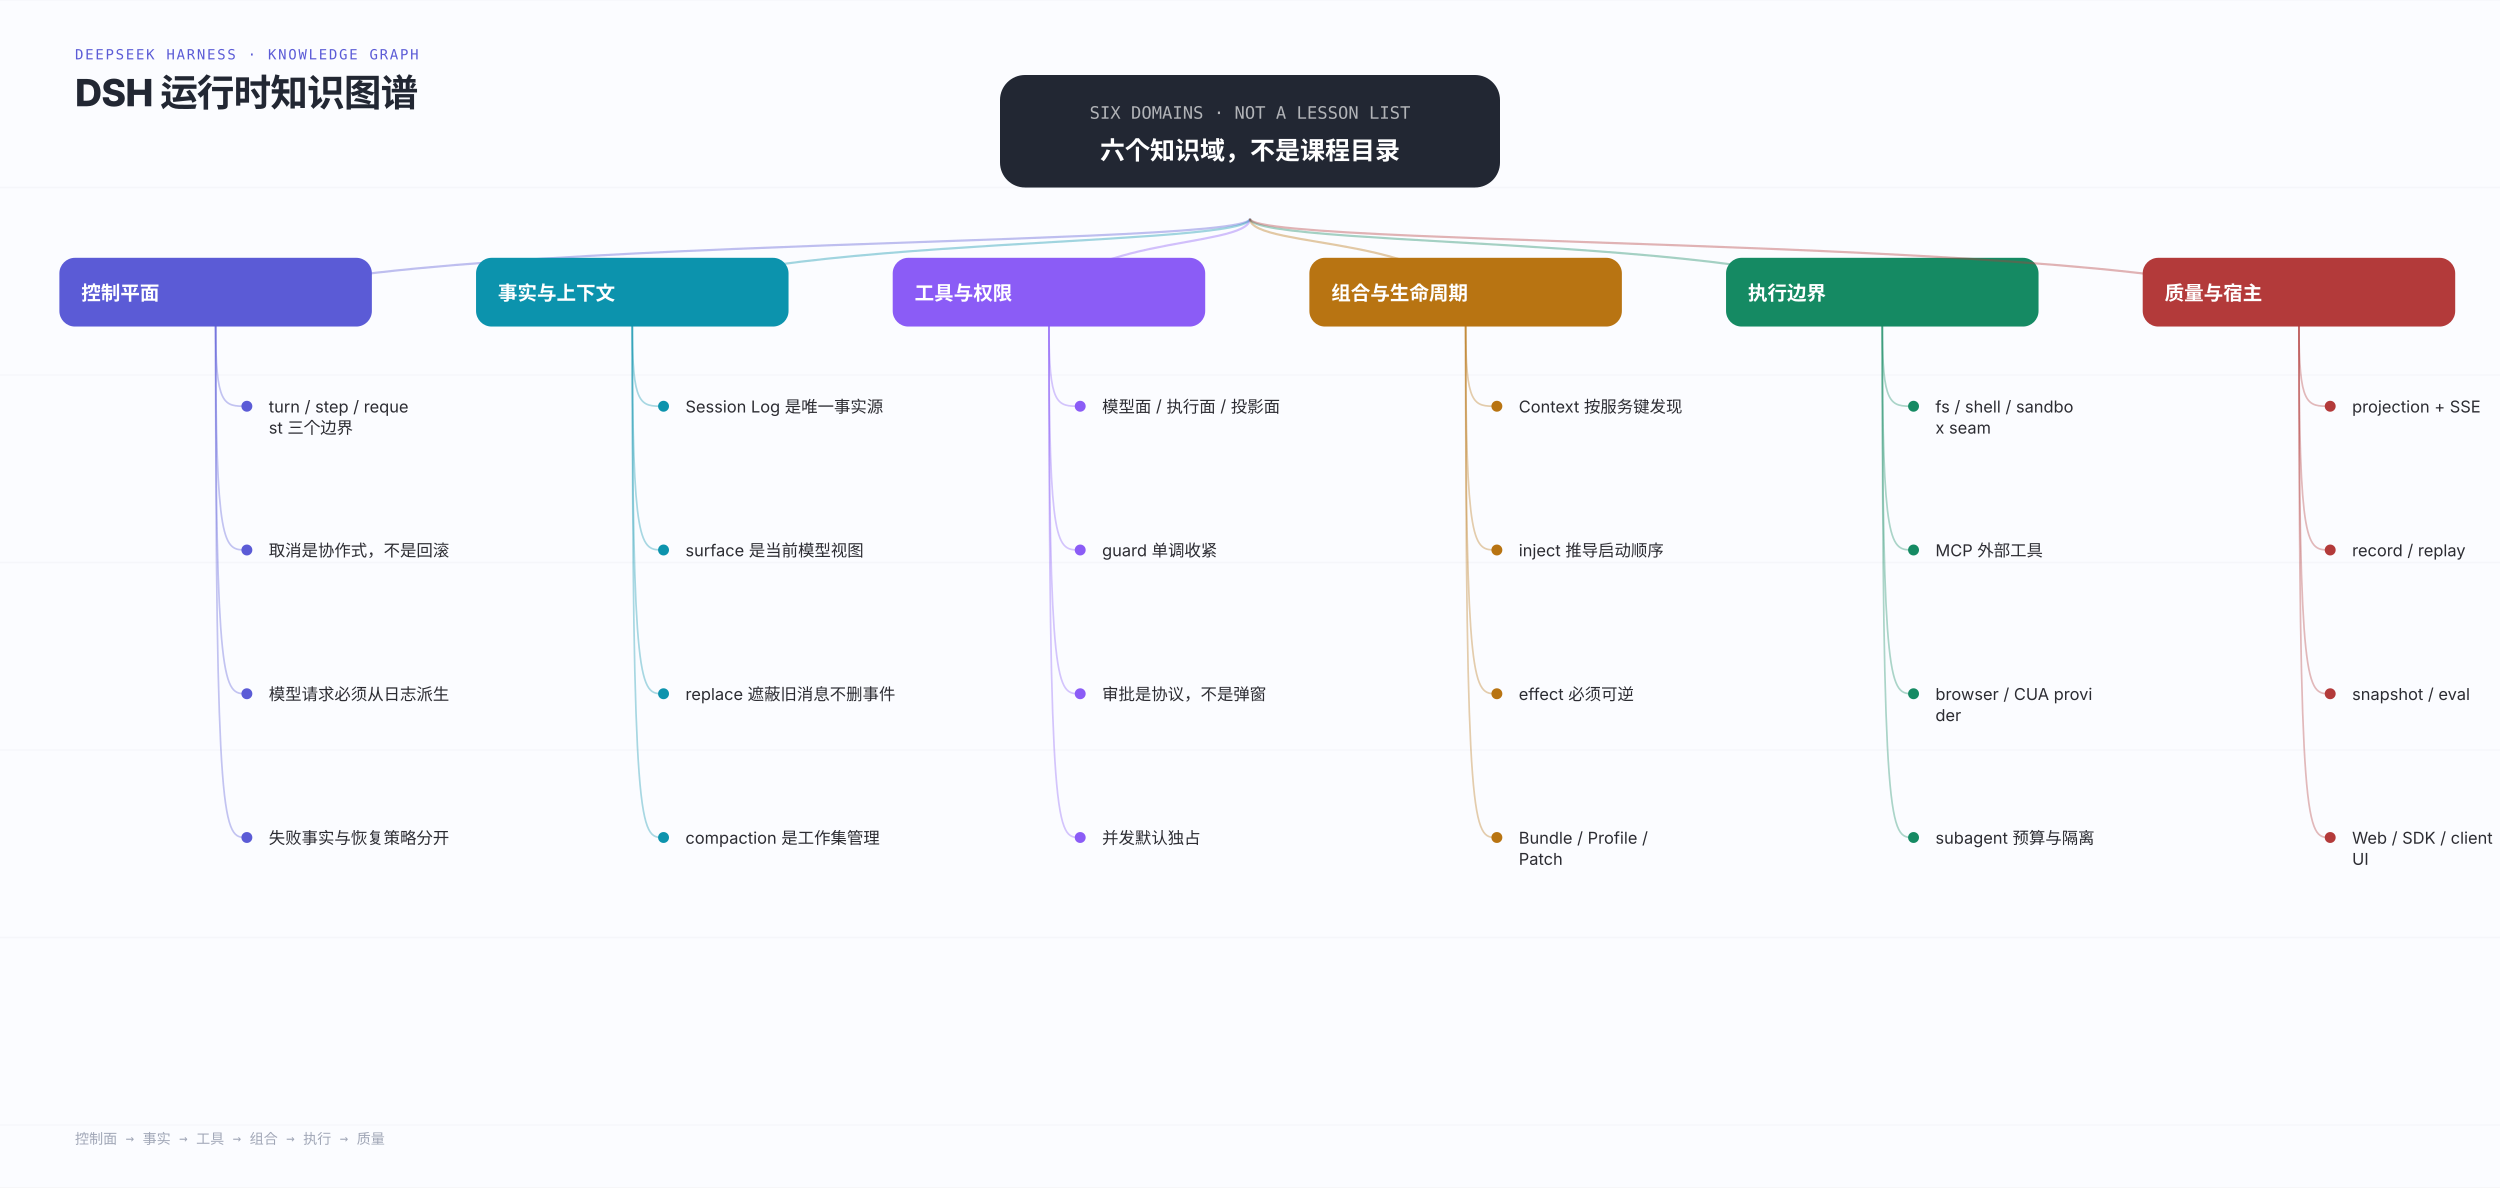
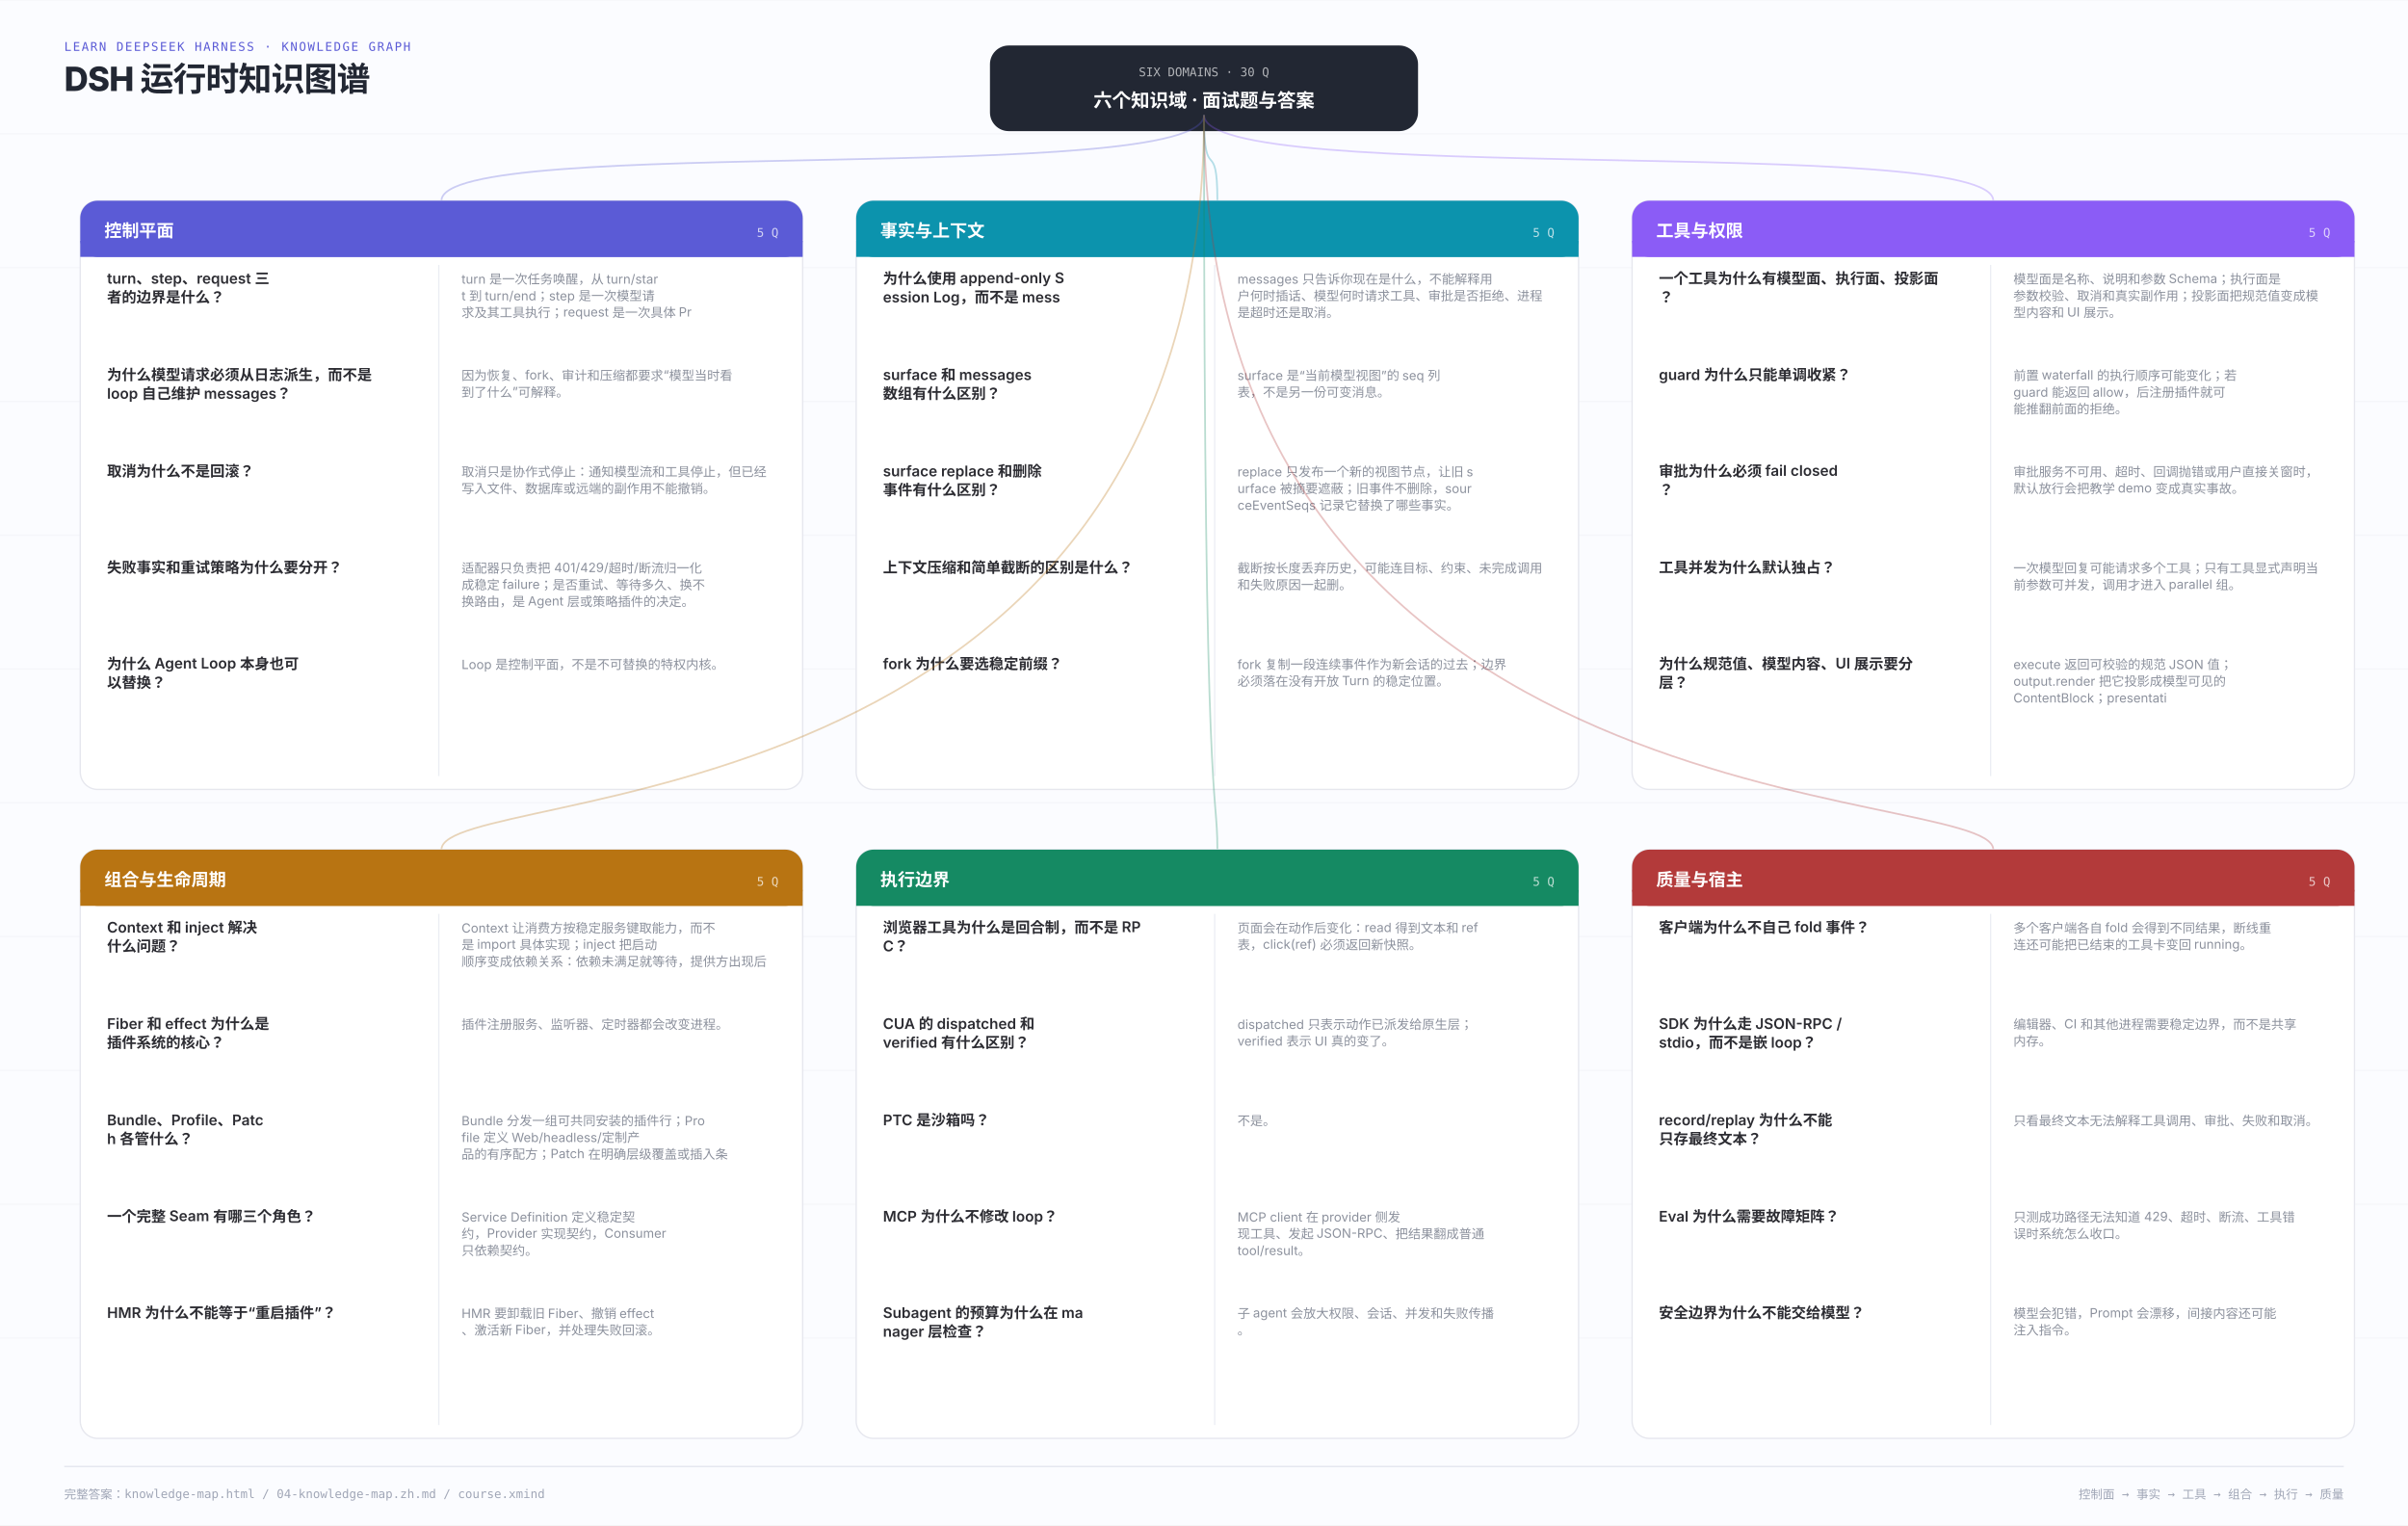
- <svg xmlns="http://www.w3.org/2000/svg" width="1600" height="760" viewBox="0 0 1600 760" role="img" aria-labelledby="title">
-   <rect width="1600" height="760" fill="#fbfcff" />
+ <svg xmlns="http://www.w3.org/2000/svg" width="1800" height="1140" viewBox="0 0 1800 1140" role="img" aria-labelledby="title">
+   <rect width="1800" height="1140" fill="#fbfcff" />
  <g stroke="#303a63" stroke-opacity=".03">
-     <path d="M0 0H1600M0 120H1600M0 240H1600M0 360H1600M0 480H1600M0 600H1600M0 720H1600M0 840H1600" />
+     <path d="M0 0H1800M0 100H1800M0 200H1800M0 300H1800M0 400H1800M0 500H1800M0 600H1800M0 700H1800M0 800H1800M0 900H1800M0 1000H1800" />
  </g>
-   <text x="48" y="38" font-size="9" letter-spacing=".12em" fill="#5b5bd6" font-family="SFMono-Regular,Consolas,monospace">DEEPSEEK HARNESS · KNOWLEDGE GRAPH</text>
-   <text x="48" y="68" font-size="24" font-weight="760" fill="#222733" letter-spacing="-.02em" font-family="-apple-system,BlinkMacSystemFont,'Segoe UI','Noto Sans SC',sans-serif">DSH 运行时知识图谱</text>
-   <rect x="640" y="48" width="320" height="72" rx="16" fill="#222733" />
-   <text x="800" y="76" text-anchor="middle" font-size="11" fill="rgba(255,255,255,.65)" font-family="SFMono-Regular,Consolas,monospace">SIX DOMAINS · NOT A LESSON LIST</text>
-   <text x="800" y="102" text-anchor="middle" font-size="16" font-weight="700" fill="#fff" font-family="-apple-system,BlinkMacSystemFont,'Segoe UI','Noto Sans SC',sans-serif">六个知识域，不是课程目录</text>
-   <path d="M800 140 C800 160 138 150 138 205" fill="none" stroke="#5b5bd6" stroke-opacity=".38" stroke-width="1.4" />
-   <rect x="38" y="165" width="200" height="44" rx="10" fill="#5b5bd6" />
-   <text x="52" y="192" font-size="12.5" font-weight="700" fill="#fff" font-family="-apple-system,BlinkMacSystemFont,'Segoe UI','Noto Sans SC',sans-serif">控制平面</text>
-   <path d="M138 208 C138 260 143 260 158 260" fill="none" stroke="#5b5bd6" stroke-opacity=".35" stroke-width="1.1" />
-   <circle cx="158" cy="260" r="3.5" fill="#5b5bd6" />
-   <text x="172" y="264" font-size="10.5" font-weight="400" fill="#2c2c32" text-anchor="start" font-family="-apple-system,BlinkMacSystemFont,'Segoe UI','Noto Sans SC',sans-serif">turn / step / reque</text>
-   <text x="172" y="277.5" font-size="10.5" font-weight="400" fill="#2c2c32" text-anchor="start" font-family="-apple-system,BlinkMacSystemFont,'Segoe UI','Noto Sans SC',sans-serif">st 三个边界</text>
-   <path d="M138 208 C138 352 143 352 158 352" fill="none" stroke="#5b5bd6" stroke-opacity=".35" stroke-width="1.1" />
-   <circle cx="158" cy="352" r="3.5" fill="#5b5bd6" />
-   <text x="172" y="356" font-size="10.5" font-weight="400" fill="#2c2c32" text-anchor="start" font-family="-apple-system,BlinkMacSystemFont,'Segoe UI','Noto Sans SC',sans-serif">取消是协作式，不是回滚</text>
-   <path d="M138 208 C138 444 143 444 158 444" fill="none" stroke="#5b5bd6" stroke-opacity=".35" stroke-width="1.1" />
-   <circle cx="158" cy="444" r="3.5" fill="#5b5bd6" />
-   <text x="172" y="448" font-size="10.5" font-weight="400" fill="#2c2c32" text-anchor="start" font-family="-apple-system,BlinkMacSystemFont,'Segoe UI','Noto Sans SC',sans-serif">模型请求必须从日志派生</text>
-   <path d="M138 208 C138 536 143 536 158 536" fill="none" stroke="#5b5bd6" stroke-opacity=".35" stroke-width="1.1" />
-   <circle cx="158" cy="536" r="3.5" fill="#5b5bd6" />
-   <text x="172" y="540" font-size="10.5" font-weight="400" fill="#2c2c32" text-anchor="start" font-family="-apple-system,BlinkMacSystemFont,'Segoe UI','Noto Sans SC',sans-serif">失败事实与恢复策略分开</text>
-   <path d="M800 140 C800 160 404.667 150 404.667 205" fill="none" stroke="#0c93ad" stroke-opacity=".38" stroke-width="1.4" />
-   <rect x="304.667" y="165" width="200" height="44" rx="10" fill="#0c93ad" />
-   <text x="318.667" y="192" font-size="12.5" font-weight="700" fill="#fff" font-family="-apple-system,BlinkMacSystemFont,'Segoe UI','Noto Sans SC',sans-serif">事实与上下文</text>
-   <path d="M404.667 208 C404.667 260 409.667 260 424.667 260" fill="none" stroke="#0c93ad" stroke-opacity=".35" stroke-width="1.1" />
-   <circle cx="424.667" cy="260" r="3.5" fill="#0c93ad" />
-   <text x="438.667" y="264" font-size="10.5" font-weight="400" fill="#2c2c32" text-anchor="start" font-family="-apple-system,BlinkMacSystemFont,'Segoe UI','Noto Sans SC',sans-serif">Session Log 是唯一事实源</text>
-   <path d="M404.667 208 C404.667 352 409.667 352 424.667 352" fill="none" stroke="#0c93ad" stroke-opacity=".35" stroke-width="1.1" />
-   <circle cx="424.667" cy="352" r="3.5" fill="#0c93ad" />
-   <text x="438.667" y="356" font-size="10.5" font-weight="400" fill="#2c2c32" text-anchor="start" font-family="-apple-system,BlinkMacSystemFont,'Segoe UI','Noto Sans SC',sans-serif">surface 是当前模型视图</text>
-   <path d="M404.667 208 C404.667 444 409.667 444 424.667 444" fill="none" stroke="#0c93ad" stroke-opacity=".35" stroke-width="1.1" />
-   <circle cx="424.667" cy="444" r="3.5" fill="#0c93ad" />
-   <text x="438.667" y="448" font-size="10.5" font-weight="400" fill="#2c2c32" text-anchor="start" font-family="-apple-system,BlinkMacSystemFont,'Segoe UI','Noto Sans SC',sans-serif">replace 遮蔽旧消息不删事件</text>
-   <path d="M404.667 208 C404.667 536 409.667 536 424.667 536" fill="none" stroke="#0c93ad" stroke-opacity=".35" stroke-width="1.1" />
-   <circle cx="424.667" cy="536" r="3.5" fill="#0c93ad" />
-   <text x="438.667" y="540" font-size="10.5" font-weight="400" fill="#2c2c32" text-anchor="start" font-family="-apple-system,BlinkMacSystemFont,'Segoe UI','Noto Sans SC',sans-serif">compaction 是工作集管理</text>
-   <path d="M800 140 C800 160 671.333 150 671.333 205" fill="none" stroke="#8b5cf6" stroke-opacity=".38" stroke-width="1.4" />
-   <rect x="571.333" y="165" width="200" height="44" rx="10" fill="#8b5cf6" />
-   <text x="585.333" y="192" font-size="12.5" font-weight="700" fill="#fff" font-family="-apple-system,BlinkMacSystemFont,'Segoe UI','Noto Sans SC',sans-serif">工具与权限</text>
-   <path d="M671.333 208 C671.333 260 676.333 260 691.333 260" fill="none" stroke="#8b5cf6" stroke-opacity=".35" stroke-width="1.1" />
-   <circle cx="691.333" cy="260" r="3.5" fill="#8b5cf6" />
-   <text x="705.333" y="264" font-size="10.5" font-weight="400" fill="#2c2c32" text-anchor="start" font-family="-apple-system,BlinkMacSystemFont,'Segoe UI','Noto Sans SC',sans-serif">模型面 / 执行面 / 投影面</text>
-   <path d="M671.333 208 C671.333 352 676.333 352 691.333 352" fill="none" stroke="#8b5cf6" stroke-opacity=".35" stroke-width="1.1" />
-   <circle cx="691.333" cy="352" r="3.5" fill="#8b5cf6" />
-   <text x="705.333" y="356" font-size="10.5" font-weight="400" fill="#2c2c32" text-anchor="start" font-family="-apple-system,BlinkMacSystemFont,'Segoe UI','Noto Sans SC',sans-serif">guard 单调收紧</text>
-   <path d="M671.333 208 C671.333 444 676.333 444 691.333 444" fill="none" stroke="#8b5cf6" stroke-opacity=".35" stroke-width="1.1" />
-   <circle cx="691.333" cy="444" r="3.5" fill="#8b5cf6" />
-   <text x="705.333" y="448" font-size="10.5" font-weight="400" fill="#2c2c32" text-anchor="start" font-family="-apple-system,BlinkMacSystemFont,'Segoe UI','Noto Sans SC',sans-serif">审批是协议，不是弹窗</text>
-   <path d="M671.333 208 C671.333 536 676.333 536 691.333 536" fill="none" stroke="#8b5cf6" stroke-opacity=".35" stroke-width="1.1" />
-   <circle cx="691.333" cy="536" r="3.5" fill="#8b5cf6" />
-   <text x="705.333" y="540" font-size="10.5" font-weight="400" fill="#2c2c32" text-anchor="start" font-family="-apple-system,BlinkMacSystemFont,'Segoe UI','Noto Sans SC',sans-serif">并发默认独占</text>
-   <path d="M800 140 C800 160 938 150 938 205" fill="none" stroke="#b87412" stroke-opacity=".38" stroke-width="1.4" />
-   <rect x="838" y="165" width="200" height="44" rx="10" fill="#b87412" />
-   <text x="852" y="192" font-size="12.5" font-weight="700" fill="#fff" font-family="-apple-system,BlinkMacSystemFont,'Segoe UI','Noto Sans SC',sans-serif">组合与生命周期</text>
-   <path d="M938 208 C938 260 943 260 958 260" fill="none" stroke="#b87412" stroke-opacity=".35" stroke-width="1.1" />
-   <circle cx="958" cy="260" r="3.5" fill="#b87412" />
-   <text x="972" y="264" font-size="10.5" font-weight="400" fill="#2c2c32" text-anchor="start" font-family="-apple-system,BlinkMacSystemFont,'Segoe UI','Noto Sans SC',sans-serif">Context 按服务键发现</text>
-   <path d="M938 208 C938 352 943 352 958 352" fill="none" stroke="#b87412" stroke-opacity=".35" stroke-width="1.1" />
-   <circle cx="958" cy="352" r="3.5" fill="#b87412" />
-   <text x="972" y="356" font-size="10.5" font-weight="400" fill="#2c2c32" text-anchor="start" font-family="-apple-system,BlinkMacSystemFont,'Segoe UI','Noto Sans SC',sans-serif">inject 推导启动顺序</text>
-   <path d="M938 208 C938 444 943 444 958 444" fill="none" stroke="#b87412" stroke-opacity=".35" stroke-width="1.1" />
-   <circle cx="958" cy="444" r="3.5" fill="#b87412" />
-   <text x="972" y="448" font-size="10.5" font-weight="400" fill="#2c2c32" text-anchor="start" font-family="-apple-system,BlinkMacSystemFont,'Segoe UI','Noto Sans SC',sans-serif">effect 必须可逆</text>
-   <path d="M938 208 C938 536 943 536 958 536" fill="none" stroke="#b87412" stroke-opacity=".35" stroke-width="1.1" />
-   <circle cx="958" cy="536" r="3.5" fill="#b87412" />
-   <text x="972" y="540" font-size="10.5" font-weight="400" fill="#2c2c32" text-anchor="start" font-family="-apple-system,BlinkMacSystemFont,'Segoe UI','Noto Sans SC',sans-serif">Bundle / Profile / </text>
-   <text x="972" y="553.5" font-size="10.5" font-weight="400" fill="#2c2c32" text-anchor="start" font-family="-apple-system,BlinkMacSystemFont,'Segoe UI','Noto Sans SC',sans-serif">Patch</text>
-   <path d="M800 140 C800 160 1204.667 150 1204.667 205" fill="none" stroke="#158a63" stroke-opacity=".38" stroke-width="1.4" />
-   <rect x="1104.667" y="165" width="200" height="44" rx="10" fill="#158a63" />
-   <text x="1118.667" y="192" font-size="12.5" font-weight="700" fill="#fff" font-family="-apple-system,BlinkMacSystemFont,'Segoe UI','Noto Sans SC',sans-serif">执行边界</text>
-   <path d="M1204.667 208 C1204.667 260 1209.667 260 1224.667 260" fill="none" stroke="#158a63" stroke-opacity=".35" stroke-width="1.1" />
-   <circle cx="1224.667" cy="260" r="3.5" fill="#158a63" />
-   <text x="1238.667" y="264" font-size="10.5" font-weight="400" fill="#2c2c32" text-anchor="start" font-family="-apple-system,BlinkMacSystemFont,'Segoe UI','Noto Sans SC',sans-serif">fs / shell / sandbo</text>
-   <text x="1238.667" y="277.5" font-size="10.5" font-weight="400" fill="#2c2c32" text-anchor="start" font-family="-apple-system,BlinkMacSystemFont,'Segoe UI','Noto Sans SC',sans-serif">x seam</text>
-   <path d="M1204.667 208 C1204.667 352 1209.667 352 1224.667 352" fill="none" stroke="#158a63" stroke-opacity=".35" stroke-width="1.1" />
-   <circle cx="1224.667" cy="352" r="3.5" fill="#158a63" />
-   <text x="1238.667" y="356" font-size="10.5" font-weight="400" fill="#2c2c32" text-anchor="start" font-family="-apple-system,BlinkMacSystemFont,'Segoe UI','Noto Sans SC',sans-serif">MCP 外部工具</text>
-   <path d="M1204.667 208 C1204.667 444 1209.667 444 1224.667 444" fill="none" stroke="#158a63" stroke-opacity=".35" stroke-width="1.1" />
-   <circle cx="1224.667" cy="444" r="3.5" fill="#158a63" />
-   <text x="1238.667" y="448" font-size="10.5" font-weight="400" fill="#2c2c32" text-anchor="start" font-family="-apple-system,BlinkMacSystemFont,'Segoe UI','Noto Sans SC',sans-serif">browser / CUA provi</text>
-   <text x="1238.667" y="461.5" font-size="10.5" font-weight="400" fill="#2c2c32" text-anchor="start" font-family="-apple-system,BlinkMacSystemFont,'Segoe UI','Noto Sans SC',sans-serif">der</text>
-   <path d="M1204.667 208 C1204.667 536 1209.667 536 1224.667 536" fill="none" stroke="#158a63" stroke-opacity=".35" stroke-width="1.1" />
-   <circle cx="1224.667" cy="536" r="3.5" fill="#158a63" />
-   <text x="1238.667" y="540" font-size="10.5" font-weight="400" fill="#2c2c32" text-anchor="start" font-family="-apple-system,BlinkMacSystemFont,'Segoe UI','Noto Sans SC',sans-serif">subagent 预算与隔离</text>
-   <path d="M800 140 C800 160 1471.333 150 1471.333 205" fill="none" stroke="#b33a3a" stroke-opacity=".38" stroke-width="1.4" />
-   <rect x="1371.333" y="165" width="200" height="44" rx="10" fill="#b33a3a" />
-   <text x="1385.333" y="192" font-size="12.5" font-weight="700" fill="#fff" font-family="-apple-system,BlinkMacSystemFont,'Segoe UI','Noto Sans SC',sans-serif">质量与宿主</text>
-   <path d="M1471.333 208 C1471.333 260 1476.333 260 1491.333 260" fill="none" stroke="#b33a3a" stroke-opacity=".35" stroke-width="1.1" />
-   <circle cx="1491.333" cy="260" r="3.5" fill="#b33a3a" />
-   <text x="1505.333" y="264" font-size="10.5" font-weight="400" fill="#2c2c32" text-anchor="start" font-family="-apple-system,BlinkMacSystemFont,'Segoe UI','Noto Sans SC',sans-serif">projection + SSE</text>
-   <path d="M1471.333 208 C1471.333 352 1476.333 352 1491.333 352" fill="none" stroke="#b33a3a" stroke-opacity=".35" stroke-width="1.1" />
-   <circle cx="1491.333" cy="352" r="3.5" fill="#b33a3a" />
-   <text x="1505.333" y="356" font-size="10.5" font-weight="400" fill="#2c2c32" text-anchor="start" font-family="-apple-system,BlinkMacSystemFont,'Segoe UI','Noto Sans SC',sans-serif">record / replay</text>
-   <path d="M1471.333 208 C1471.333 444 1476.333 444 1491.333 444" fill="none" stroke="#b33a3a" stroke-opacity=".35" stroke-width="1.1" />
-   <circle cx="1491.333" cy="444" r="3.5" fill="#b33a3a" />
-   <text x="1505.333" y="448" font-size="10.5" font-weight="400" fill="#2c2c32" text-anchor="start" font-family="-apple-system,BlinkMacSystemFont,'Segoe UI','Noto Sans SC',sans-serif">snapshot / eval</text>
-   <path d="M1471.333 208 C1471.333 536 1476.333 536 1491.333 536" fill="none" stroke="#b33a3a" stroke-opacity=".35" stroke-width="1.1" />
-   <circle cx="1491.333" cy="536" r="3.5" fill="#b33a3a" />
-   <text x="1505.333" y="540" font-size="10.5" font-weight="400" fill="#2c2c32" text-anchor="start" font-family="-apple-system,BlinkMacSystemFont,'Segoe UI','Noto Sans SC',sans-serif">Web / SDK / client </text>
-   <text x="1505.333" y="553.5" font-size="10.5" font-weight="400" fill="#2c2c32" text-anchor="start" font-family="-apple-system,BlinkMacSystemFont,'Segoe UI','Noto Sans SC',sans-serif">UI</text>
-   <text x="48" y="732" font-size="9" fill="#a0a6b6" font-family="SFMono-Regular,Consolas,monospace">控制面 → 事实 → 工具 → 组合 → 执行 → 质量</text>
+   <text x="48" y="38" font-size="9" letter-spacing=".12em" fill="#5b5bd6" font-family="SFMono-Regular,Consolas,monospace">LEARN DEEPSEEK HARNESS · KNOWLEDGE GRAPH</text>
+   <text x="48" y="68" font-size="25" font-weight="760" fill="#222733" letter-spacing="-.02em" font-family="-apple-system,BlinkMacSystemFont,'Segoe UI','Noto Sans SC',sans-serif">DSH 运行时知识图谱</text>
+   <rect x="740" y="34" width="320" height="64" rx="14" fill="#222733" />
+   <text x="900" y="57" text-anchor="middle" font-size="9" fill="rgba(255,255,255,.65)" font-family="SFMono-Regular,Consolas,monospace">SIX DOMAINS · 30 Q</text>
+   <text x="900" y="80" text-anchor="middle" font-size="14" font-weight="700" fill="#fff" font-family="-apple-system,BlinkMacSystemFont,'Segoe UI','Noto Sans SC',sans-serif">六个知识域 · 面试题与答案</text>
+   <path d="M900 86 C900 140 330 100 330 150" fill="none" stroke="#5b5bd6" stroke-opacity=".3" stroke-width="1.3" />
+   <rect x="60" y="150" width="540" height="440" rx="13" fill="#fff" stroke="#e6e7ee" />
+   <rect x="60" y="150" width="540" height="42" rx="13" fill="#5b5bd6" />
+   <rect x="60" y="180" width="540" height="12" fill="#5b5bd6" />
+   <text x="78" y="177" font-size="13" font-weight="700" fill="#fff" font-family="-apple-system,BlinkMacSystemFont,'Segoe UI','Noto Sans SC',sans-serif">控制平面</text>
+   <text x="582" y="177" text-anchor="end" font-size="9" fill="rgba(255,255,255,.72)" font-family="SFMono-Regular,Consolas,monospace">5 Q</text>
+   <line x1="328" y1="198" x2="328" y2="580" stroke="#eceef4" />
+   <text x="80" y="212" font-size="11" font-weight="600" fill="#2c2c32" text-anchor="start" font-family="-apple-system,BlinkMacSystemFont,'Segoe UI','Noto Sans SC',sans-serif">turn、step、request 三</text>
+   <text x="80" y="226" font-size="11" font-weight="600" fill="#2c2c32" text-anchor="start" font-family="-apple-system,BlinkMacSystemFont,'Segoe UI','Noto Sans SC',sans-serif">者的边界是什么？</text>
+   <text x="345" y="212" font-size="9.5" font-weight="400" fill="#8b909c" text-anchor="start" font-family="-apple-system,BlinkMacSystemFont,'Segoe UI','Noto Sans SC',sans-serif">turn 是一次任务唤醒，从 turn/star</text>
+   <text x="345" y="224.5" font-size="9.5" font-weight="400" fill="#8b909c" text-anchor="start" font-family="-apple-system,BlinkMacSystemFont,'Segoe UI','Noto Sans SC',sans-serif">t 到 turn/end；step 是一次模型请</text>
+   <text x="345" y="237" font-size="9.5" font-weight="400" fill="#8b909c" text-anchor="start" font-family="-apple-system,BlinkMacSystemFont,'Segoe UI','Noto Sans SC',sans-serif">求及其工具执行；request 是一次具体 Pr</text>
+   <text x="80" y="284" font-size="11" font-weight="600" fill="#2c2c32" text-anchor="start" font-family="-apple-system,BlinkMacSystemFont,'Segoe UI','Noto Sans SC',sans-serif">为什么模型请求必须从日志派生，而不是 </text>
+   <text x="80" y="298" font-size="11" font-weight="600" fill="#2c2c32" text-anchor="start" font-family="-apple-system,BlinkMacSystemFont,'Segoe UI','Noto Sans SC',sans-serif">loop 自己维护 messages？</text>
+   <text x="345" y="284" font-size="9.5" font-weight="400" fill="#8b909c" text-anchor="start" font-family="-apple-system,BlinkMacSystemFont,'Segoe UI','Noto Sans SC',sans-serif">因为恢复、fork、审计和压缩都要求“模型当时看</text>
+   <text x="345" y="296.5" font-size="9.5" font-weight="400" fill="#8b909c" text-anchor="start" font-family="-apple-system,BlinkMacSystemFont,'Segoe UI','Noto Sans SC',sans-serif">到了什么”可解释。</text>
+   <text x="80" y="356" font-size="11" font-weight="600" fill="#2c2c32" text-anchor="start" font-family="-apple-system,BlinkMacSystemFont,'Segoe UI','Noto Sans SC',sans-serif">取消为什么不是回滚？</text>
+   <text x="345" y="356" font-size="9.5" font-weight="400" fill="#8b909c" text-anchor="start" font-family="-apple-system,BlinkMacSystemFont,'Segoe UI','Noto Sans SC',sans-serif">取消只是协作式停止：通知模型流和工具停止，但已经</text>
+   <text x="345" y="368.5" font-size="9.5" font-weight="400" fill="#8b909c" text-anchor="start" font-family="-apple-system,BlinkMacSystemFont,'Segoe UI','Noto Sans SC',sans-serif">写入文件、数据库或远端的副作用不能撤销。</text>
+   <text x="80" y="428" font-size="11" font-weight="600" fill="#2c2c32" text-anchor="start" font-family="-apple-system,BlinkMacSystemFont,'Segoe UI','Noto Sans SC',sans-serif">失败事实和重试策略为什么要分开？</text>
+   <text x="345" y="428" font-size="9.5" font-weight="400" fill="#8b909c" text-anchor="start" font-family="-apple-system,BlinkMacSystemFont,'Segoe UI','Noto Sans SC',sans-serif">适配器只负责把 401/429/超时/断流归一化</text>
+   <text x="345" y="440.5" font-size="9.5" font-weight="400" fill="#8b909c" text-anchor="start" font-family="-apple-system,BlinkMacSystemFont,'Segoe UI','Noto Sans SC',sans-serif">成稳定 failure；是否重试、等待多久、换不</text>
+   <text x="345" y="453" font-size="9.5" font-weight="400" fill="#8b909c" text-anchor="start" font-family="-apple-system,BlinkMacSystemFont,'Segoe UI','Noto Sans SC',sans-serif">换路由，是 Agent 层或策略插件的决定。</text>
+   <text x="80" y="500" font-size="11" font-weight="600" fill="#2c2c32" text-anchor="start" font-family="-apple-system,BlinkMacSystemFont,'Segoe UI','Noto Sans SC',sans-serif">为什么 Agent Loop 本身也可</text>
+   <text x="80" y="514" font-size="11" font-weight="600" fill="#2c2c32" text-anchor="start" font-family="-apple-system,BlinkMacSystemFont,'Segoe UI','Noto Sans SC',sans-serif">以替换？</text>
+   <text x="345" y="500" font-size="9.5" font-weight="400" fill="#8b909c" text-anchor="start" font-family="-apple-system,BlinkMacSystemFont,'Segoe UI','Noto Sans SC',sans-serif">Loop 是控制平面，不是不可替换的特权内核。</text>
+   <path d="M900 86 C900 140 910 100 910 150" fill="none" stroke="#0c93ad" stroke-opacity=".3" stroke-width="1.3" />
+   <rect x="640" y="150" width="540" height="440" rx="13" fill="#fff" stroke="#e6e7ee" />
+   <rect x="640" y="150" width="540" height="42" rx="13" fill="#0c93ad" />
+   <rect x="640" y="180" width="540" height="12" fill="#0c93ad" />
+   <text x="658" y="177" font-size="13" font-weight="700" fill="#fff" font-family="-apple-system,BlinkMacSystemFont,'Segoe UI','Noto Sans SC',sans-serif">事实与上下文</text>
+   <text x="1162" y="177" text-anchor="end" font-size="9" fill="rgba(255,255,255,.72)" font-family="SFMono-Regular,Consolas,monospace">5 Q</text>
+   <line x1="908" y1="198" x2="908" y2="580" stroke="#eceef4" />
+   <text x="660" y="212" font-size="11" font-weight="600" fill="#2c2c32" text-anchor="start" font-family="-apple-system,BlinkMacSystemFont,'Segoe UI','Noto Sans SC',sans-serif">为什么使用 append-only S</text>
+   <text x="660" y="226" font-size="11" font-weight="600" fill="#2c2c32" text-anchor="start" font-family="-apple-system,BlinkMacSystemFont,'Segoe UI','Noto Sans SC',sans-serif">ession Log，而不是 mess</text>
+   <text x="925" y="212" font-size="9.5" font-weight="400" fill="#8b909c" text-anchor="start" font-family="-apple-system,BlinkMacSystemFont,'Segoe UI','Noto Sans SC',sans-serif">messages 只告诉你现在是什么，不能解释用</text>
+   <text x="925" y="224.5" font-size="9.5" font-weight="400" fill="#8b909c" text-anchor="start" font-family="-apple-system,BlinkMacSystemFont,'Segoe UI','Noto Sans SC',sans-serif">户何时插话、模型何时请求工具、审批是否拒绝、进程</text>
+   <text x="925" y="237" font-size="9.5" font-weight="400" fill="#8b909c" text-anchor="start" font-family="-apple-system,BlinkMacSystemFont,'Segoe UI','Noto Sans SC',sans-serif">是超时还是取消。</text>
+   <text x="660" y="284" font-size="11" font-weight="600" fill="#2c2c32" text-anchor="start" font-family="-apple-system,BlinkMacSystemFont,'Segoe UI','Noto Sans SC',sans-serif">surface 和 messages </text>
+   <text x="660" y="298" font-size="11" font-weight="600" fill="#2c2c32" text-anchor="start" font-family="-apple-system,BlinkMacSystemFont,'Segoe UI','Noto Sans SC',sans-serif">数组有什么区别？</text>
+   <text x="925" y="284" font-size="9.5" font-weight="400" fill="#8b909c" text-anchor="start" font-family="-apple-system,BlinkMacSystemFont,'Segoe UI','Noto Sans SC',sans-serif">surface 是“当前模型视图”的 seq 列</text>
+   <text x="925" y="296.5" font-size="9.5" font-weight="400" fill="#8b909c" text-anchor="start" font-family="-apple-system,BlinkMacSystemFont,'Segoe UI','Noto Sans SC',sans-serif">表，不是另一份可变消息。</text>
+   <text x="660" y="356" font-size="11" font-weight="600" fill="#2c2c32" text-anchor="start" font-family="-apple-system,BlinkMacSystemFont,'Segoe UI','Noto Sans SC',sans-serif">surface replace 和删除</text>
+   <text x="660" y="370" font-size="11" font-weight="600" fill="#2c2c32" text-anchor="start" font-family="-apple-system,BlinkMacSystemFont,'Segoe UI','Noto Sans SC',sans-serif">事件有什么区别？</text>
+   <text x="925" y="356" font-size="9.5" font-weight="400" fill="#8b909c" text-anchor="start" font-family="-apple-system,BlinkMacSystemFont,'Segoe UI','Noto Sans SC',sans-serif">replace 只发布一个新的视图节点，让旧 s</text>
+   <text x="925" y="368.5" font-size="9.5" font-weight="400" fill="#8b909c" text-anchor="start" font-family="-apple-system,BlinkMacSystemFont,'Segoe UI','Noto Sans SC',sans-serif">urface 被摘要遮蔽；旧事件不删除，sour</text>
+   <text x="925" y="381" font-size="9.5" font-weight="400" fill="#8b909c" text-anchor="start" font-family="-apple-system,BlinkMacSystemFont,'Segoe UI','Noto Sans SC',sans-serif">ceEventSeqs 记录它替换了哪些事实。</text>
+   <text x="660" y="428" font-size="11" font-weight="600" fill="#2c2c32" text-anchor="start" font-family="-apple-system,BlinkMacSystemFont,'Segoe UI','Noto Sans SC',sans-serif">上下文压缩和简单截断的区别是什么？</text>
+   <text x="925" y="428" font-size="9.5" font-weight="400" fill="#8b909c" text-anchor="start" font-family="-apple-system,BlinkMacSystemFont,'Segoe UI','Noto Sans SC',sans-serif">截断按长度丢弃历史，可能连目标、约束、未完成调用</text>
+   <text x="925" y="440.5" font-size="9.5" font-weight="400" fill="#8b909c" text-anchor="start" font-family="-apple-system,BlinkMacSystemFont,'Segoe UI','Noto Sans SC',sans-serif">和失败原因一起删。</text>
+   <text x="660" y="500" font-size="11" font-weight="600" fill="#2c2c32" text-anchor="start" font-family="-apple-system,BlinkMacSystemFont,'Segoe UI','Noto Sans SC',sans-serif">fork 为什么要选稳定前缀？</text>
+   <text x="925" y="500" font-size="9.5" font-weight="400" fill="#8b909c" text-anchor="start" font-family="-apple-system,BlinkMacSystemFont,'Segoe UI','Noto Sans SC',sans-serif">fork 复制一段连续事件作为新会话的过去；边界</text>
+   <text x="925" y="512.5" font-size="9.5" font-weight="400" fill="#8b909c" text-anchor="start" font-family="-apple-system,BlinkMacSystemFont,'Segoe UI','Noto Sans SC',sans-serif">必须落在没有开放 Turn 的稳定位置。</text>
+   <path d="M900 86 C900 140 1490 100 1490 150" fill="none" stroke="#8b5cf6" stroke-opacity=".3" stroke-width="1.3" />
+   <rect x="1220" y="150" width="540" height="440" rx="13" fill="#fff" stroke="#e6e7ee" />
+   <rect x="1220" y="150" width="540" height="42" rx="13" fill="#8b5cf6" />
+   <rect x="1220" y="180" width="540" height="12" fill="#8b5cf6" />
+   <text x="1238" y="177" font-size="13" font-weight="700" fill="#fff" font-family="-apple-system,BlinkMacSystemFont,'Segoe UI','Noto Sans SC',sans-serif">工具与权限</text>
+   <text x="1742" y="177" text-anchor="end" font-size="9" fill="rgba(255,255,255,.72)" font-family="SFMono-Regular,Consolas,monospace">5 Q</text>
+   <line x1="1488" y1="198" x2="1488" y2="580" stroke="#eceef4" />
+   <text x="1240" y="212" font-size="11" font-weight="600" fill="#2c2c32" text-anchor="start" font-family="-apple-system,BlinkMacSystemFont,'Segoe UI','Noto Sans SC',sans-serif">一个工具为什么有模型面、执行面、投影面</text>
+   <text x="1240" y="226" font-size="11" font-weight="600" fill="#2c2c32" text-anchor="start" font-family="-apple-system,BlinkMacSystemFont,'Segoe UI','Noto Sans SC',sans-serif">？</text>
+   <text x="1505" y="212" font-size="9.5" font-weight="400" fill="#8b909c" text-anchor="start" font-family="-apple-system,BlinkMacSystemFont,'Segoe UI','Noto Sans SC',sans-serif">模型面是名称、说明和参数 Schema；执行面是</text>
+   <text x="1505" y="224.5" font-size="9.5" font-weight="400" fill="#8b909c" text-anchor="start" font-family="-apple-system,BlinkMacSystemFont,'Segoe UI','Noto Sans SC',sans-serif">参数校验、取消和真实副作用；投影面把规范值变成模</text>
+   <text x="1505" y="237" font-size="9.5" font-weight="400" fill="#8b909c" text-anchor="start" font-family="-apple-system,BlinkMacSystemFont,'Segoe UI','Noto Sans SC',sans-serif">型内容和 UI 展示。</text>
+   <text x="1240" y="284" font-size="11" font-weight="600" fill="#2c2c32" text-anchor="start" font-family="-apple-system,BlinkMacSystemFont,'Segoe UI','Noto Sans SC',sans-serif">guard 为什么只能单调收紧？</text>
+   <text x="1505" y="284" font-size="9.5" font-weight="400" fill="#8b909c" text-anchor="start" font-family="-apple-system,BlinkMacSystemFont,'Segoe UI','Noto Sans SC',sans-serif">前置 waterfall 的执行顺序可能变化；若</text>
+   <text x="1505" y="296.5" font-size="9.5" font-weight="400" fill="#8b909c" text-anchor="start" font-family="-apple-system,BlinkMacSystemFont,'Segoe UI','Noto Sans SC',sans-serif"> guard 能返回 allow，后注册插件就可</text>
+   <text x="1505" y="309" font-size="9.5" font-weight="400" fill="#8b909c" text-anchor="start" font-family="-apple-system,BlinkMacSystemFont,'Segoe UI','Noto Sans SC',sans-serif">能推翻前面的拒绝。</text>
+   <text x="1240" y="356" font-size="11" font-weight="600" fill="#2c2c32" text-anchor="start" font-family="-apple-system,BlinkMacSystemFont,'Segoe UI','Noto Sans SC',sans-serif">审批为什么必须 fail closed</text>
+   <text x="1240" y="370" font-size="11" font-weight="600" fill="#2c2c32" text-anchor="start" font-family="-apple-system,BlinkMacSystemFont,'Segoe UI','Noto Sans SC',sans-serif">？</text>
+   <text x="1505" y="356" font-size="9.5" font-weight="400" fill="#8b909c" text-anchor="start" font-family="-apple-system,BlinkMacSystemFont,'Segoe UI','Noto Sans SC',sans-serif">审批服务不可用、超时、回调抛错或用户直接关窗时，</text>
+   <text x="1505" y="368.5" font-size="9.5" font-weight="400" fill="#8b909c" text-anchor="start" font-family="-apple-system,BlinkMacSystemFont,'Segoe UI','Noto Sans SC',sans-serif">默认放行会把教学 demo 变成真实事故。</text>
+   <text x="1240" y="428" font-size="11" font-weight="600" fill="#2c2c32" text-anchor="start" font-family="-apple-system,BlinkMacSystemFont,'Segoe UI','Noto Sans SC',sans-serif">工具并发为什么默认独占？</text>
+   <text x="1505" y="428" font-size="9.5" font-weight="400" fill="#8b909c" text-anchor="start" font-family="-apple-system,BlinkMacSystemFont,'Segoe UI','Noto Sans SC',sans-serif">一次模型回复可能请求多个工具；只有工具显式声明当</text>
+   <text x="1505" y="440.5" font-size="9.5" font-weight="400" fill="#8b909c" text-anchor="start" font-family="-apple-system,BlinkMacSystemFont,'Segoe UI','Noto Sans SC',sans-serif">前参数可并发，调用才进入 parallel 组。</text>
+   <text x="1240" y="500" font-size="11" font-weight="600" fill="#2c2c32" text-anchor="start" font-family="-apple-system,BlinkMacSystemFont,'Segoe UI','Noto Sans SC',sans-serif">为什么规范值、模型内容、UI 展示要分</text>
+   <text x="1240" y="514" font-size="11" font-weight="600" fill="#2c2c32" text-anchor="start" font-family="-apple-system,BlinkMacSystemFont,'Segoe UI','Noto Sans SC',sans-serif">层？</text>
+   <text x="1505" y="500" font-size="9.5" font-weight="400" fill="#8b909c" text-anchor="start" font-family="-apple-system,BlinkMacSystemFont,'Segoe UI','Noto Sans SC',sans-serif">execute 返回可校验的规范 JSON 值；</text>
+   <text x="1505" y="512.5" font-size="9.5" font-weight="400" fill="#8b909c" text-anchor="start" font-family="-apple-system,BlinkMacSystemFont,'Segoe UI','Noto Sans SC',sans-serif">output.render 把它投影成模型可见的</text>
+   <text x="1505" y="525" font-size="9.5" font-weight="400" fill="#8b909c" text-anchor="start" font-family="-apple-system,BlinkMacSystemFont,'Segoe UI','Noto Sans SC',sans-serif"> ContentBlock；presentati</text>
+   <path d="M900 86 C900 625 330 585 330 635" fill="none" stroke="#b87412" stroke-opacity=".3" stroke-width="1.3" />
+   <rect x="60" y="635" width="540" height="440" rx="13" fill="#fff" stroke="#e6e7ee" />
+   <rect x="60" y="635" width="540" height="42" rx="13" fill="#b87412" />
+   <rect x="60" y="665" width="540" height="12" fill="#b87412" />
+   <text x="78" y="662" font-size="13" font-weight="700" fill="#fff" font-family="-apple-system,BlinkMacSystemFont,'Segoe UI','Noto Sans SC',sans-serif">组合与生命周期</text>
+   <text x="582" y="662" text-anchor="end" font-size="9" fill="rgba(255,255,255,.72)" font-family="SFMono-Regular,Consolas,monospace">5 Q</text>
+   <line x1="328" y1="683" x2="328" y2="1065" stroke="#eceef4" />
+   <text x="80" y="697" font-size="11" font-weight="600" fill="#2c2c32" text-anchor="start" font-family="-apple-system,BlinkMacSystemFont,'Segoe UI','Noto Sans SC',sans-serif">Context 和 inject 解决</text>
+   <text x="80" y="711" font-size="11" font-weight="600" fill="#2c2c32" text-anchor="start" font-family="-apple-system,BlinkMacSystemFont,'Segoe UI','Noto Sans SC',sans-serif">什么问题？</text>
+   <text x="345" y="697" font-size="9.5" font-weight="400" fill="#8b909c" text-anchor="start" font-family="-apple-system,BlinkMacSystemFont,'Segoe UI','Noto Sans SC',sans-serif">Context 让消费方按稳定服务键取能力，而不</text>
+   <text x="345" y="709.5" font-size="9.5" font-weight="400" fill="#8b909c" text-anchor="start" font-family="-apple-system,BlinkMacSystemFont,'Segoe UI','Noto Sans SC',sans-serif">是 import 具体实现；inject 把启动</text>
+   <text x="345" y="722" font-size="9.5" font-weight="400" fill="#8b909c" text-anchor="start" font-family="-apple-system,BlinkMacSystemFont,'Segoe UI','Noto Sans SC',sans-serif">顺序变成依赖关系：依赖未满足就等待，提供方出现后</text>
+   <text x="80" y="769" font-size="11" font-weight="600" fill="#2c2c32" text-anchor="start" font-family="-apple-system,BlinkMacSystemFont,'Segoe UI','Noto Sans SC',sans-serif">Fiber 和 effect 为什么是</text>
+   <text x="80" y="783" font-size="11" font-weight="600" fill="#2c2c32" text-anchor="start" font-family="-apple-system,BlinkMacSystemFont,'Segoe UI','Noto Sans SC',sans-serif">插件系统的核心？</text>
+   <text x="345" y="769" font-size="9.5" font-weight="400" fill="#8b909c" text-anchor="start" font-family="-apple-system,BlinkMacSystemFont,'Segoe UI','Noto Sans SC',sans-serif">插件注册服务、监听器、定时器都会改变进程。</text>
+   <text x="80" y="841" font-size="11" font-weight="600" fill="#2c2c32" text-anchor="start" font-family="-apple-system,BlinkMacSystemFont,'Segoe UI','Noto Sans SC',sans-serif">Bundle、Profile、Patc</text>
+   <text x="80" y="855" font-size="11" font-weight="600" fill="#2c2c32" text-anchor="start" font-family="-apple-system,BlinkMacSystemFont,'Segoe UI','Noto Sans SC',sans-serif">h 各管什么？</text>
+   <text x="345" y="841" font-size="9.5" font-weight="400" fill="#8b909c" text-anchor="start" font-family="-apple-system,BlinkMacSystemFont,'Segoe UI','Noto Sans SC',sans-serif">Bundle 分发一组可共同安装的插件行；Pro</text>
+   <text x="345" y="853.5" font-size="9.5" font-weight="400" fill="#8b909c" text-anchor="start" font-family="-apple-system,BlinkMacSystemFont,'Segoe UI','Noto Sans SC',sans-serif">file 定义 Web/headless/定制产</text>
+   <text x="345" y="866" font-size="9.5" font-weight="400" fill="#8b909c" text-anchor="start" font-family="-apple-system,BlinkMacSystemFont,'Segoe UI','Noto Sans SC',sans-serif">品的有序配方；Patch 在明确层级覆盖或插入条</text>
+   <text x="80" y="913" font-size="11" font-weight="600" fill="#2c2c32" text-anchor="start" font-family="-apple-system,BlinkMacSystemFont,'Segoe UI','Noto Sans SC',sans-serif">一个完整 Seam 有哪三个角色？</text>
+   <text x="345" y="913" font-size="9.5" font-weight="400" fill="#8b909c" text-anchor="start" font-family="-apple-system,BlinkMacSystemFont,'Segoe UI','Noto Sans SC',sans-serif">Service Definition 定义稳定契</text>
+   <text x="345" y="925.5" font-size="9.5" font-weight="400" fill="#8b909c" text-anchor="start" font-family="-apple-system,BlinkMacSystemFont,'Segoe UI','Noto Sans SC',sans-serif">约，Provider 实现契约，Consumer</text>
+   <text x="345" y="938" font-size="9.5" font-weight="400" fill="#8b909c" text-anchor="start" font-family="-apple-system,BlinkMacSystemFont,'Segoe UI','Noto Sans SC',sans-serif"> 只依赖契约。</text>
+   <text x="80" y="985" font-size="11" font-weight="600" fill="#2c2c32" text-anchor="start" font-family="-apple-system,BlinkMacSystemFont,'Segoe UI','Noto Sans SC',sans-serif">HMR 为什么不能等于“重启插件”？</text>
+   <text x="345" y="985" font-size="9.5" font-weight="400" fill="#8b909c" text-anchor="start" font-family="-apple-system,BlinkMacSystemFont,'Segoe UI','Noto Sans SC',sans-serif">HMR 要卸载旧 Fiber、撤销 effect</text>
+   <text x="345" y="997.5" font-size="9.5" font-weight="400" fill="#8b909c" text-anchor="start" font-family="-apple-system,BlinkMacSystemFont,'Segoe UI','Noto Sans SC',sans-serif">、激活新 Fiber，并处理失败回滚。</text>
+   <path d="M900 86 C900 625 910 585 910 635" fill="none" stroke="#158a63" stroke-opacity=".3" stroke-width="1.3" />
+   <rect x="640" y="635" width="540" height="440" rx="13" fill="#fff" stroke="#e6e7ee" />
+   <rect x="640" y="635" width="540" height="42" rx="13" fill="#158a63" />
+   <rect x="640" y="665" width="540" height="12" fill="#158a63" />
+   <text x="658" y="662" font-size="13" font-weight="700" fill="#fff" font-family="-apple-system,BlinkMacSystemFont,'Segoe UI','Noto Sans SC',sans-serif">执行边界</text>
+   <text x="1162" y="662" text-anchor="end" font-size="9" fill="rgba(255,255,255,.72)" font-family="SFMono-Regular,Consolas,monospace">5 Q</text>
+   <line x1="908" y1="683" x2="908" y2="1065" stroke="#eceef4" />
+   <text x="660" y="697" font-size="11" font-weight="600" fill="#2c2c32" text-anchor="start" font-family="-apple-system,BlinkMacSystemFont,'Segoe UI','Noto Sans SC',sans-serif">浏览器工具为什么是回合制，而不是 RP</text>
+   <text x="660" y="711" font-size="11" font-weight="600" fill="#2c2c32" text-anchor="start" font-family="-apple-system,BlinkMacSystemFont,'Segoe UI','Noto Sans SC',sans-serif">C？</text>
+   <text x="925" y="697" font-size="9.5" font-weight="400" fill="#8b909c" text-anchor="start" font-family="-apple-system,BlinkMacSystemFont,'Segoe UI','Noto Sans SC',sans-serif">页面会在动作后变化：read 得到文本和 ref</text>
+   <text x="925" y="709.5" font-size="9.5" font-weight="400" fill="#8b909c" text-anchor="start" font-family="-apple-system,BlinkMacSystemFont,'Segoe UI','Noto Sans SC',sans-serif"> 表，click(ref) 必须返回新快照。</text>
+   <text x="660" y="769" font-size="11" font-weight="600" fill="#2c2c32" text-anchor="start" font-family="-apple-system,BlinkMacSystemFont,'Segoe UI','Noto Sans SC',sans-serif">CUA 的 dispatched 和 </text>
+   <text x="660" y="783" font-size="11" font-weight="600" fill="#2c2c32" text-anchor="start" font-family="-apple-system,BlinkMacSystemFont,'Segoe UI','Noto Sans SC',sans-serif">verified 有什么区别？</text>
+   <text x="925" y="769" font-size="9.5" font-weight="400" fill="#8b909c" text-anchor="start" font-family="-apple-system,BlinkMacSystemFont,'Segoe UI','Noto Sans SC',sans-serif">dispatched 只表示动作已派发给原生层；</text>
+   <text x="925" y="781.5" font-size="9.5" font-weight="400" fill="#8b909c" text-anchor="start" font-family="-apple-system,BlinkMacSystemFont,'Segoe UI','Noto Sans SC',sans-serif">verified 表示 UI 真的变了。</text>
+   <text x="660" y="841" font-size="11" font-weight="600" fill="#2c2c32" text-anchor="start" font-family="-apple-system,BlinkMacSystemFont,'Segoe UI','Noto Sans SC',sans-serif">PTC 是沙箱吗？</text>
+   <text x="925" y="841" font-size="9.5" font-weight="400" fill="#8b909c" text-anchor="start" font-family="-apple-system,BlinkMacSystemFont,'Segoe UI','Noto Sans SC',sans-serif">不是。</text>
+   <text x="660" y="913" font-size="11" font-weight="600" fill="#2c2c32" text-anchor="start" font-family="-apple-system,BlinkMacSystemFont,'Segoe UI','Noto Sans SC',sans-serif">MCP 为什么不修改 loop？</text>
+   <text x="925" y="913" font-size="9.5" font-weight="400" fill="#8b909c" text-anchor="start" font-family="-apple-system,BlinkMacSystemFont,'Segoe UI','Noto Sans SC',sans-serif">MCP client 在 provider 侧发</text>
+   <text x="925" y="925.5" font-size="9.5" font-weight="400" fill="#8b909c" text-anchor="start" font-family="-apple-system,BlinkMacSystemFont,'Segoe UI','Noto Sans SC',sans-serif">现工具、发起 JSON-RPC、把结果翻成普通 </text>
+   <text x="925" y="938" font-size="9.5" font-weight="400" fill="#8b909c" text-anchor="start" font-family="-apple-system,BlinkMacSystemFont,'Segoe UI','Noto Sans SC',sans-serif">tool/result。</text>
+   <text x="660" y="985" font-size="11" font-weight="600" fill="#2c2c32" text-anchor="start" font-family="-apple-system,BlinkMacSystemFont,'Segoe UI','Noto Sans SC',sans-serif">Subagent 的预算为什么在 ma</text>
+   <text x="660" y="999" font-size="11" font-weight="600" fill="#2c2c32" text-anchor="start" font-family="-apple-system,BlinkMacSystemFont,'Segoe UI','Noto Sans SC',sans-serif">nager 层检查？</text>
+   <text x="925" y="985" font-size="9.5" font-weight="400" fill="#8b909c" text-anchor="start" font-family="-apple-system,BlinkMacSystemFont,'Segoe UI','Noto Sans SC',sans-serif">子 agent 会放大权限、会话、并发和失败传播</text>
+   <text x="925" y="997.5" font-size="9.5" font-weight="400" fill="#8b909c" text-anchor="start" font-family="-apple-system,BlinkMacSystemFont,'Segoe UI','Noto Sans SC',sans-serif">。</text>
+   <path d="M900 86 C900 625 1490 585 1490 635" fill="none" stroke="#b33a3a" stroke-opacity=".3" stroke-width="1.3" />
+   <rect x="1220" y="635" width="540" height="440" rx="13" fill="#fff" stroke="#e6e7ee" />
+   <rect x="1220" y="635" width="540" height="42" rx="13" fill="#b33a3a" />
+   <rect x="1220" y="665" width="540" height="12" fill="#b33a3a" />
+   <text x="1238" y="662" font-size="13" font-weight="700" fill="#fff" font-family="-apple-system,BlinkMacSystemFont,'Segoe UI','Noto Sans SC',sans-serif">质量与宿主</text>
+   <text x="1742" y="662" text-anchor="end" font-size="9" fill="rgba(255,255,255,.72)" font-family="SFMono-Regular,Consolas,monospace">5 Q</text>
+   <line x1="1488" y1="683" x2="1488" y2="1065" stroke="#eceef4" />
+   <text x="1240" y="697" font-size="11" font-weight="600" fill="#2c2c32" text-anchor="start" font-family="-apple-system,BlinkMacSystemFont,'Segoe UI','Noto Sans SC',sans-serif">客户端为什么不自己 fold 事件？</text>
+   <text x="1505" y="697" font-size="9.5" font-weight="400" fill="#8b909c" text-anchor="start" font-family="-apple-system,BlinkMacSystemFont,'Segoe UI','Noto Sans SC',sans-serif">多个客户端各自 fold 会得到不同结果，断线重</text>
+   <text x="1505" y="709.5" font-size="9.5" font-weight="400" fill="#8b909c" text-anchor="start" font-family="-apple-system,BlinkMacSystemFont,'Segoe UI','Noto Sans SC',sans-serif">连还可能把已结束的工具卡变回 running。</text>
+   <text x="1240" y="769" font-size="11" font-weight="600" fill="#2c2c32" text-anchor="start" font-family="-apple-system,BlinkMacSystemFont,'Segoe UI','Noto Sans SC',sans-serif">SDK 为什么走 JSON-RPC /</text>
+   <text x="1240" y="783" font-size="11" font-weight="600" fill="#2c2c32" text-anchor="start" font-family="-apple-system,BlinkMacSystemFont,'Segoe UI','Noto Sans SC',sans-serif"> stdio，而不是嵌 loop？</text>
+   <text x="1505" y="769" font-size="9.5" font-weight="400" fill="#8b909c" text-anchor="start" font-family="-apple-system,BlinkMacSystemFont,'Segoe UI','Noto Sans SC',sans-serif">编辑器、CI 和其他进程需要稳定边界，而不是共享</text>
+   <text x="1505" y="781.5" font-size="9.5" font-weight="400" fill="#8b909c" text-anchor="start" font-family="-apple-system,BlinkMacSystemFont,'Segoe UI','Noto Sans SC',sans-serif">内存。</text>
+   <text x="1240" y="841" font-size="11" font-weight="600" fill="#2c2c32" text-anchor="start" font-family="-apple-system,BlinkMacSystemFont,'Segoe UI','Noto Sans SC',sans-serif">record/replay 为什么不能</text>
+   <text x="1240" y="855" font-size="11" font-weight="600" fill="#2c2c32" text-anchor="start" font-family="-apple-system,BlinkMacSystemFont,'Segoe UI','Noto Sans SC',sans-serif">只存最终文本？</text>
+   <text x="1505" y="841" font-size="9.5" font-weight="400" fill="#8b909c" text-anchor="start" font-family="-apple-system,BlinkMacSystemFont,'Segoe UI','Noto Sans SC',sans-serif">只看最终文本无法解释工具调用、审批、失败和取消。</text>
+   <text x="1240" y="913" font-size="11" font-weight="600" fill="#2c2c32" text-anchor="start" font-family="-apple-system,BlinkMacSystemFont,'Segoe UI','Noto Sans SC',sans-serif">Eval 为什么需要故障矩阵？</text>
+   <text x="1505" y="913" font-size="9.5" font-weight="400" fill="#8b909c" text-anchor="start" font-family="-apple-system,BlinkMacSystemFont,'Segoe UI','Noto Sans SC',sans-serif">只测成功路径无法知道 429、超时、断流、工具错</text>
+   <text x="1505" y="925.5" font-size="9.5" font-weight="400" fill="#8b909c" text-anchor="start" font-family="-apple-system,BlinkMacSystemFont,'Segoe UI','Noto Sans SC',sans-serif">误时系统怎么收口。</text>
+   <text x="1240" y="985" font-size="11" font-weight="600" fill="#2c2c32" text-anchor="start" font-family="-apple-system,BlinkMacSystemFont,'Segoe UI','Noto Sans SC',sans-serif">安全边界为什么不能交给模型？</text>
+   <text x="1505" y="985" font-size="9.5" font-weight="400" fill="#8b909c" text-anchor="start" font-family="-apple-system,BlinkMacSystemFont,'Segoe UI','Noto Sans SC',sans-serif">模型会犯错，Prompt 会漂移，间接内容还可能</text>
+   <text x="1505" y="997.5" font-size="9.5" font-weight="400" fill="#8b909c" text-anchor="start" font-family="-apple-system,BlinkMacSystemFont,'Segoe UI','Noto Sans SC',sans-serif">注入指令。</text>
+   <line x1="48" y1="1096" x2="1752" y2="1096" stroke="#e3e6ef" />
+   <text x="48" y="1120" font-size="9" fill="#a0a6b6" font-family="SFMono-Regular,Consolas,monospace">完整答案：knowledge-map.html / 04-knowledge-map.zh.md / course.xmind</text>
+   <text x="1752" y="1120" text-anchor="end" font-size="9" fill="#a0a6b6" font-family="SFMono-Regular,Consolas,monospace">控制面 → 事实 → 工具 → 组合 → 执行 → 质量</text>
</svg>
